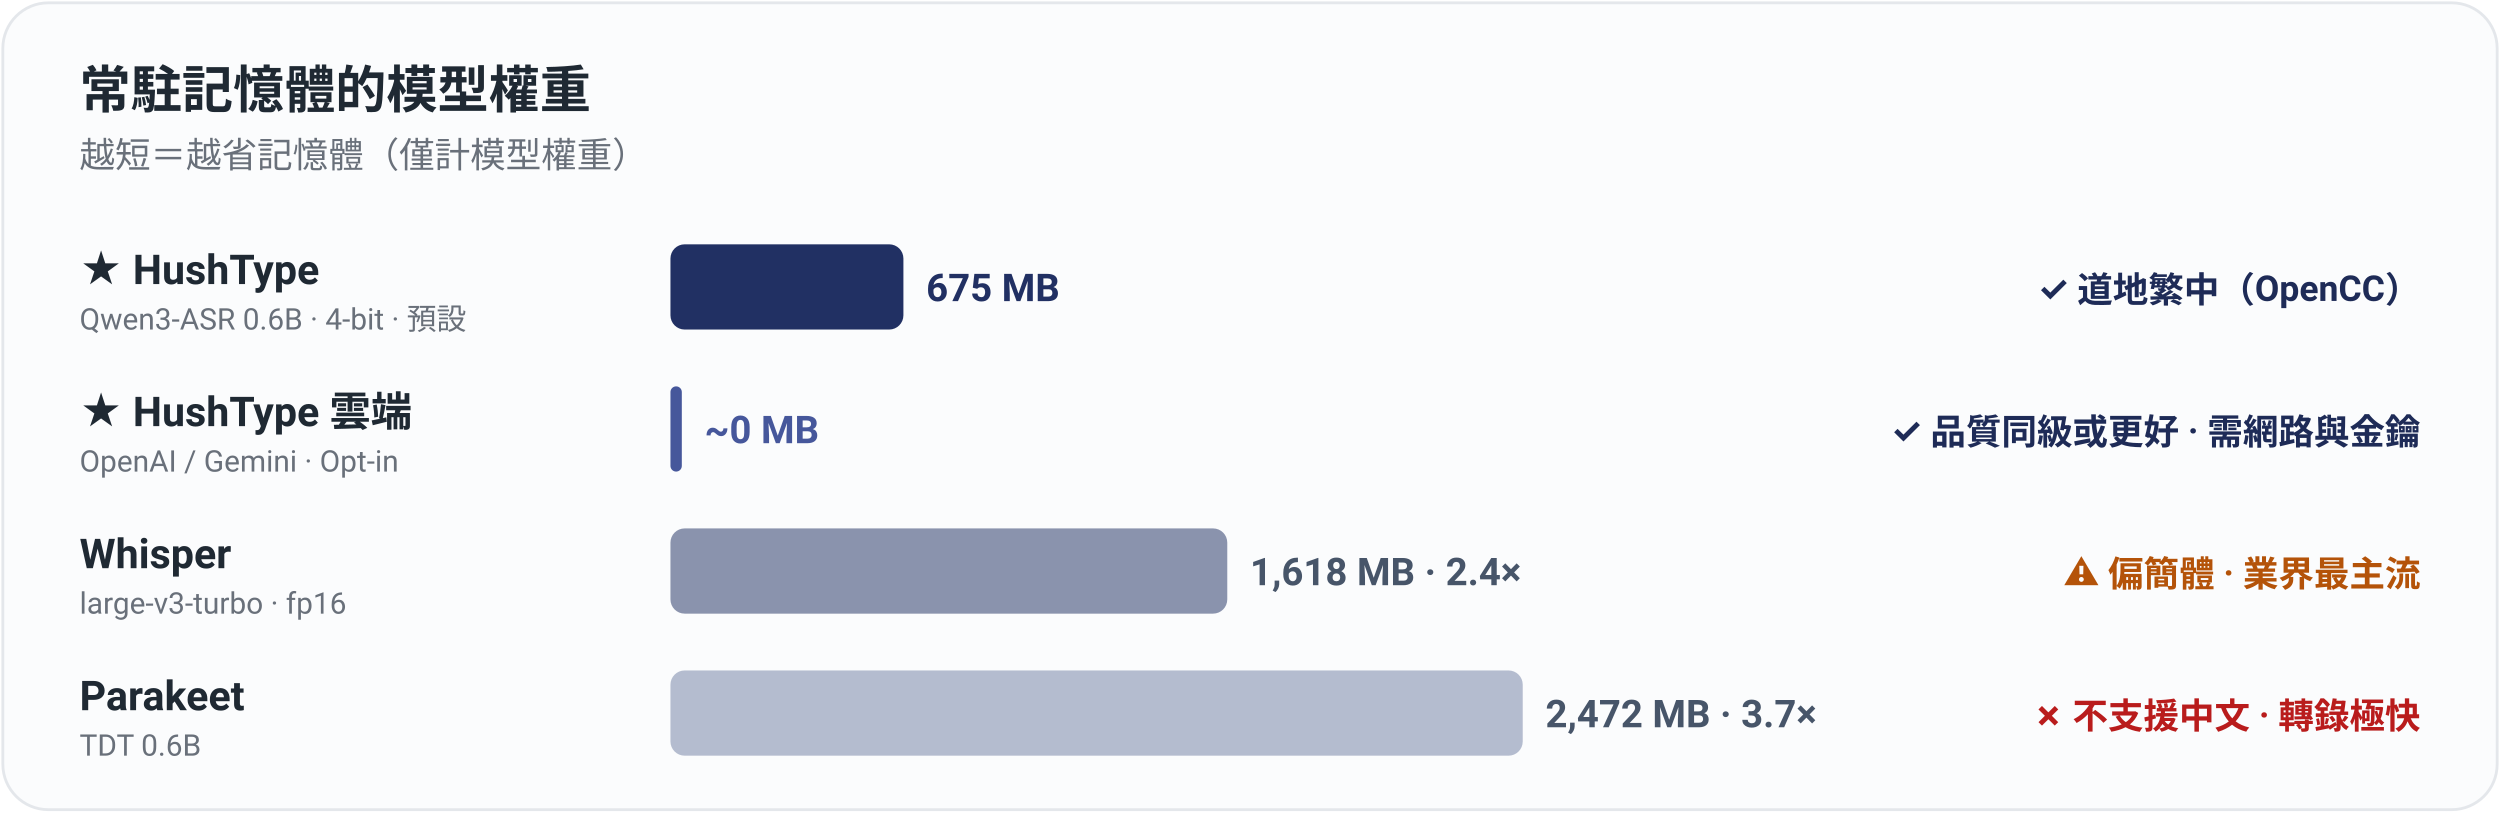
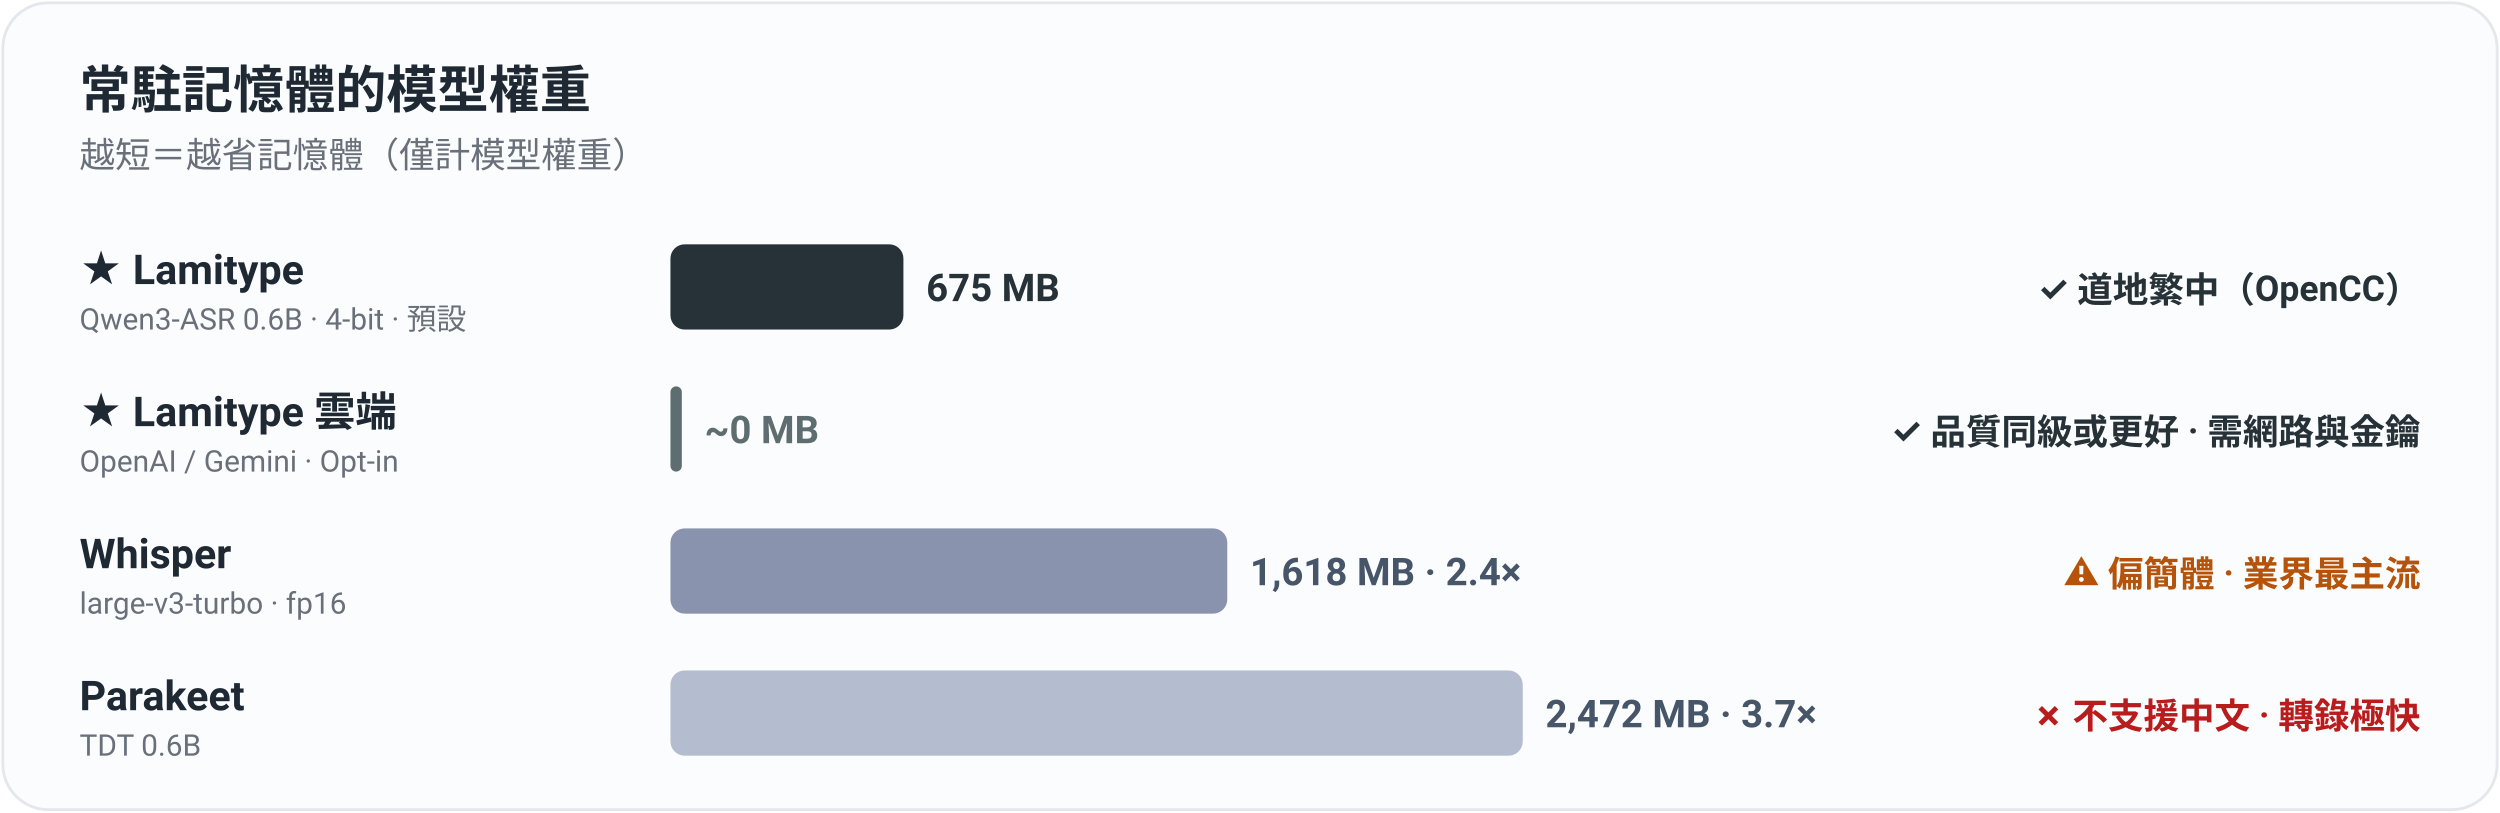
<svg xmlns="http://www.w3.org/2000/svg" viewBox="0 0 880 286" font-family="-apple-system,'PingFang TC','Microsoft JhengHei','Segoe UI',Roboto,sans-serif">
  <rect x="1" y="1" width="878" height="284" rx="16" fill="#fbfcfd" stroke="#e4e7eb" />
  <text x="28" y="38" font-size="18" font-weight="700" fill="#1f2933">常駐記憶體的模型權重</text>
  <text x="28" y="59" font-size="12.5" fill="#69707a">越短＝越省記憶體（僅計模型權重）</text>
-   <text x="28" y="100" font-size="14.5" font-weight="700" fill="#1f2933">★ HushType</text>
+   <text x="28" y="100" font-size="14.5" font-weight="700" fill="#1f2933">★ Lamitype</text>
  <text x="28" y="116" font-size="10.5" fill="#69707a">Qwen3-ASR 0.6B · 4-bit · 預設</text>
-   <rect x="236" y="86" width="82" height="30" rx="5" fill="#213063" />
-   <text x="326" y="106" font-size="13.5" font-weight="700" fill="#213063">675 MB</text>
-   <text x="852" y="106" text-anchor="end" font-size="12.5" font-weight="700" fill="#1e2b57">✓ 道地繁中（OpenCC）</text>
-   <text x="28" y="150" font-size="14.5" font-weight="700" fill="#1f2933">★ HushType 雲端</text>
+   <rect x="236" y="86" width="82" height="30" rx="5" fill="#263238" />
+   <text x="326" y="106" font-size="13.5" font-weight="700" fill="#263238">675 MB</text>
+   <text x="852" y="106" text-anchor="end" font-size="12.5" font-weight="700" fill="#263238">✓ 道地繁中（OpenCC）</text>
+   <text x="28" y="150" font-size="14.5" font-weight="700" fill="#1f2933">★ Lamitype 雲端</text>
  <text x="28" y="166" font-size="10.5" fill="#69707a">OpenAI / Gemini · Opt-in</text>
-   <rect x="236" y="136" width="4" height="30" rx="2" fill="#46579b" />
-   <text x="248" y="156" font-size="13.5" font-weight="700" fill="#46579b">~0 MB</text>
-   <text x="852" y="156" text-anchor="end" font-size="12.5" font-weight="700" fill="#1e2b57">✓ 品質同級或更好 · 需網路與金鑰</text>
+   <rect x="236" y="136" width="4" height="30" rx="2" fill="#5E6E70" />
+   <text x="248" y="156" font-size="13.5" font-weight="700" fill="#5E6E70">~0 MB</text>
+   <text x="852" y="156" text-anchor="end" font-size="12.5" font-weight="700" fill="#263238">✓ 品質同級或更好 · 需網路與金鑰</text>
  <text x="28" y="200" font-size="14.5" font-weight="700" fill="#1f2933">Whisper</text>
  <text x="28" y="216" font-size="10.5" fill="#69707a">large-v3-turbo · fp16</text>
  <rect x="236" y="186" width="196" height="30" rx="5" fill="#8a93ad" />
  <text x="440" y="206" font-size="13.5" font-weight="700" fill="#475569">1,618 MB · 2.4×</text>
  <text x="852" y="206" text-anchor="end" font-size="12.5" font-weight="700" fill="#b45309">⚠ 偏簡體 · 業界最主流</text>
  <text x="28" y="250" font-size="14.5" font-weight="700" fill="#1f2933">Parakeet</text>
  <text x="28" y="266" font-size="10.5" fill="#69707a">TDT 0.6B</text>
  <rect x="236" y="236" width="300" height="30" rx="5" fill="#b4bccf" />
  <text x="544" y="256" font-size="13.5" font-weight="700" fill="#475569">2,472 MB · 3.7×</text>
  <text x="852" y="256" text-anchor="end" font-size="12.5" font-weight="700" fill="#b91c1c">✗ 不支援中文 · 轉錄極快</text>
</svg>
